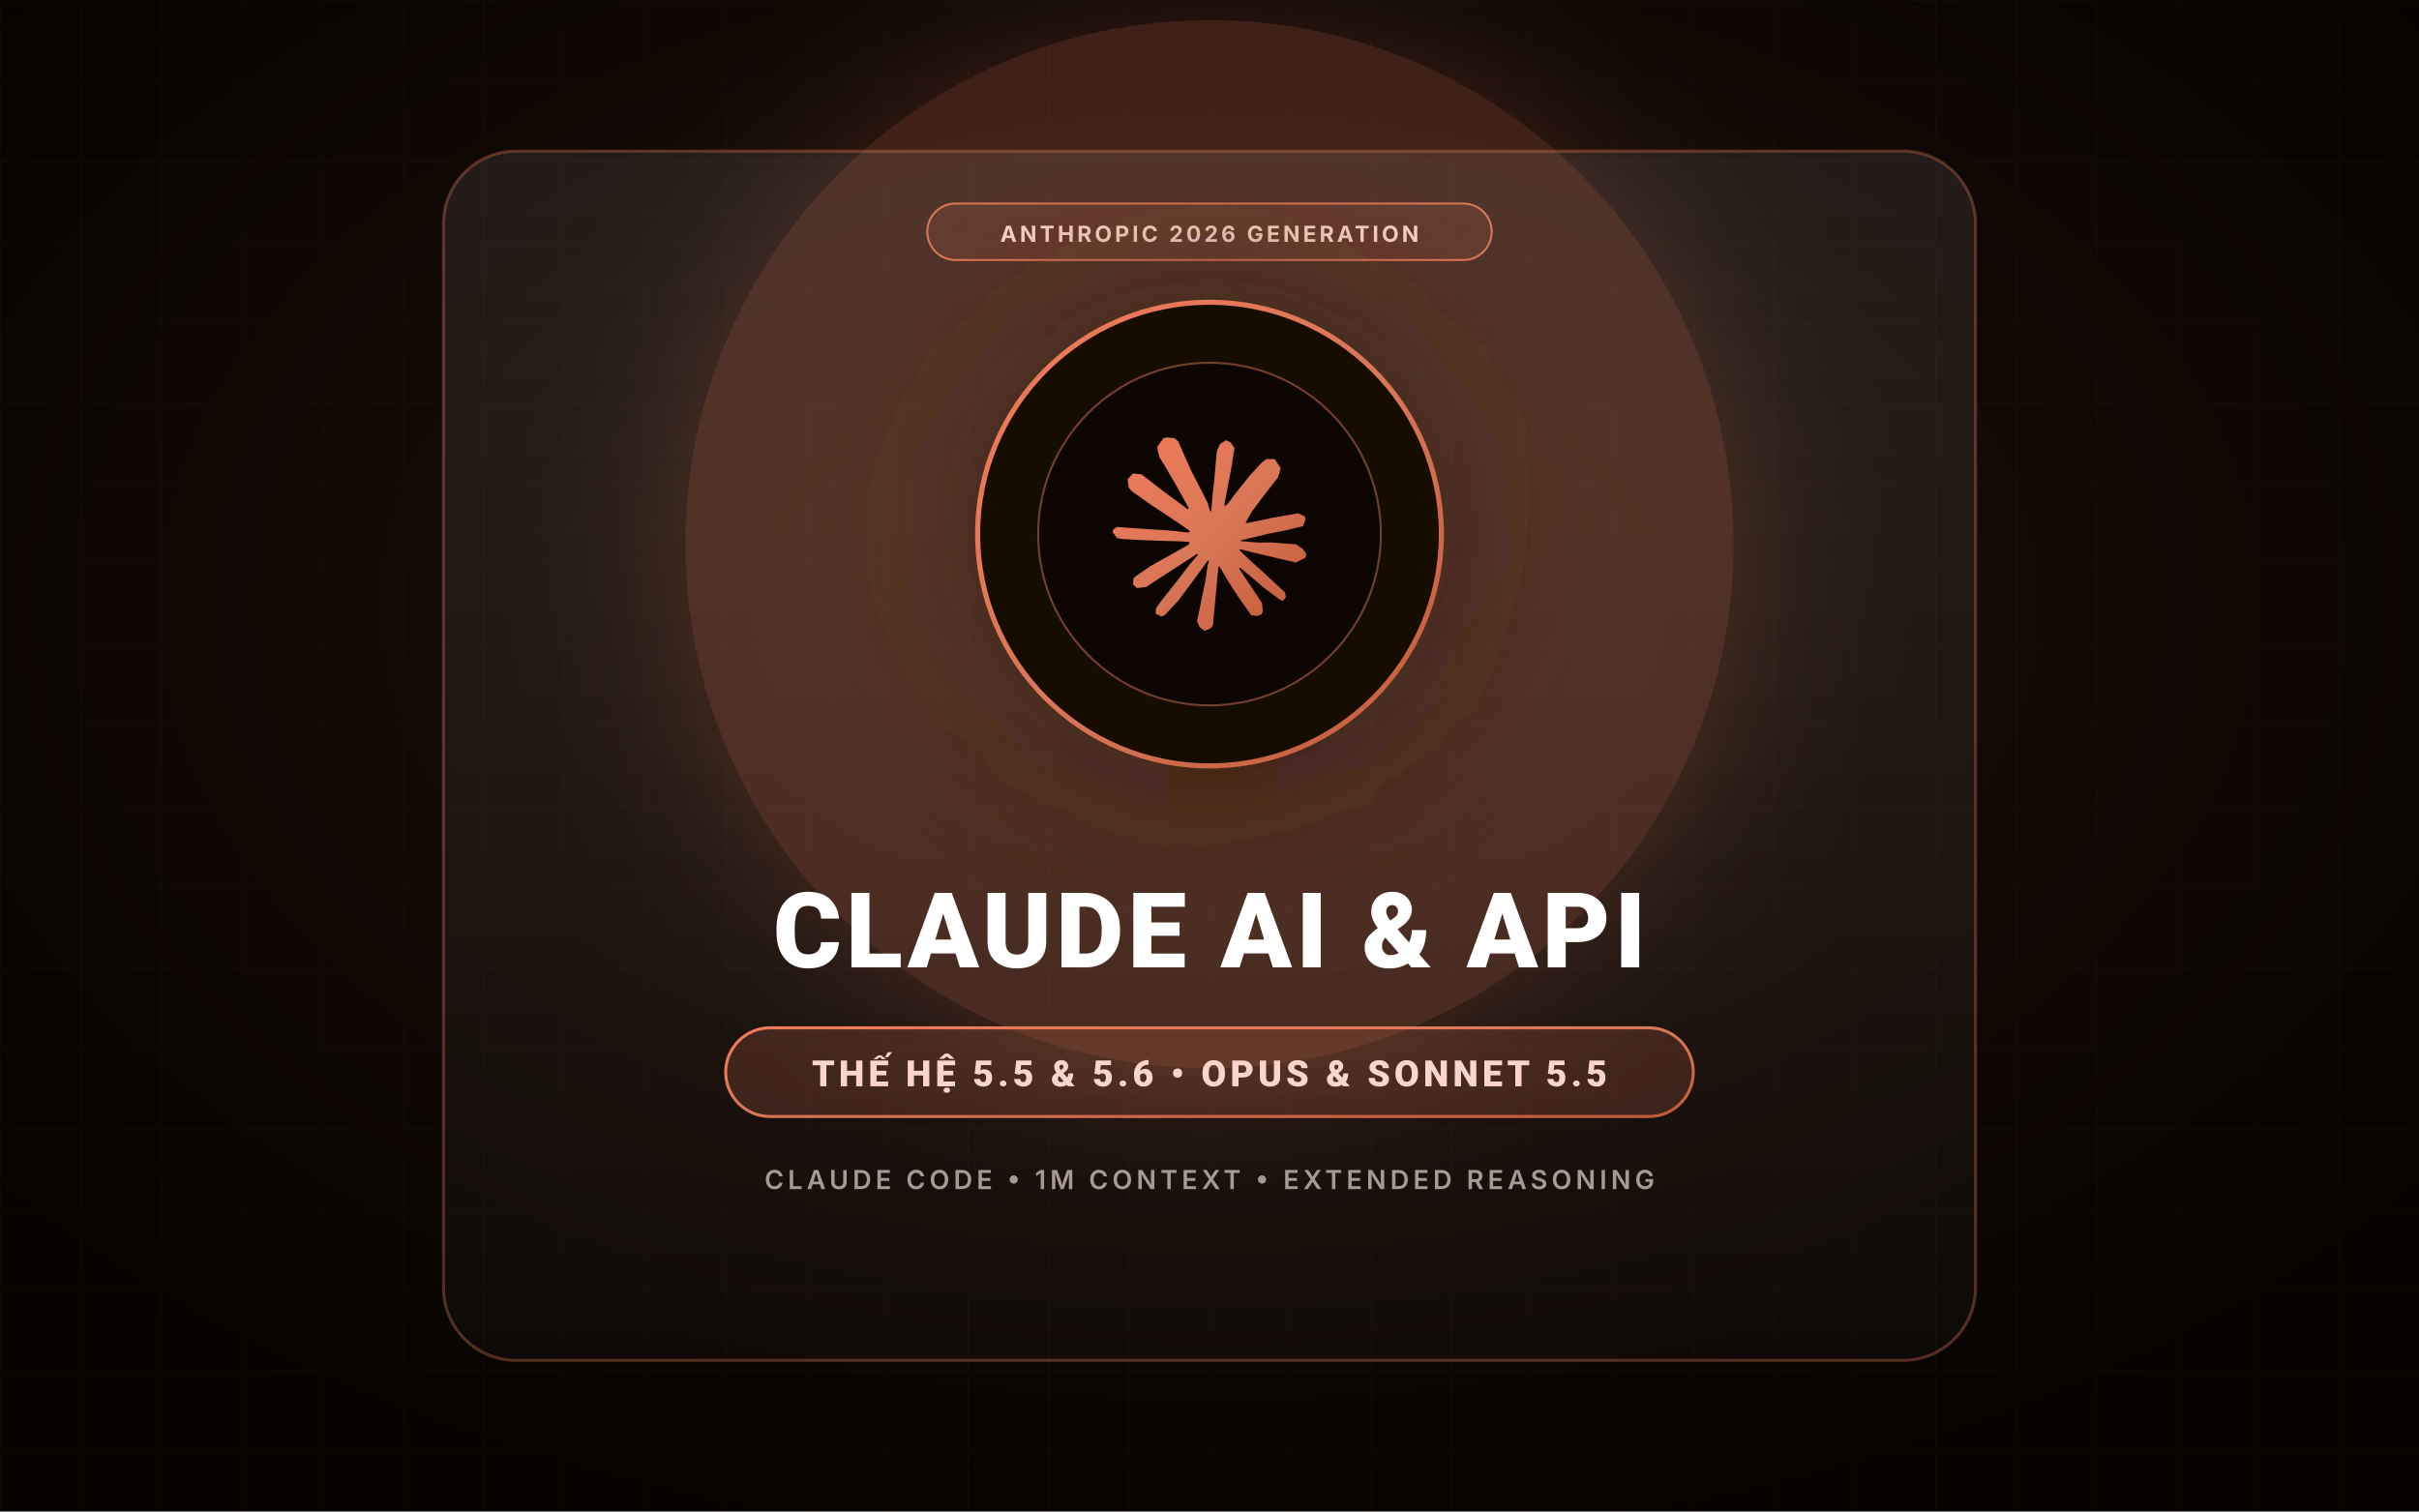
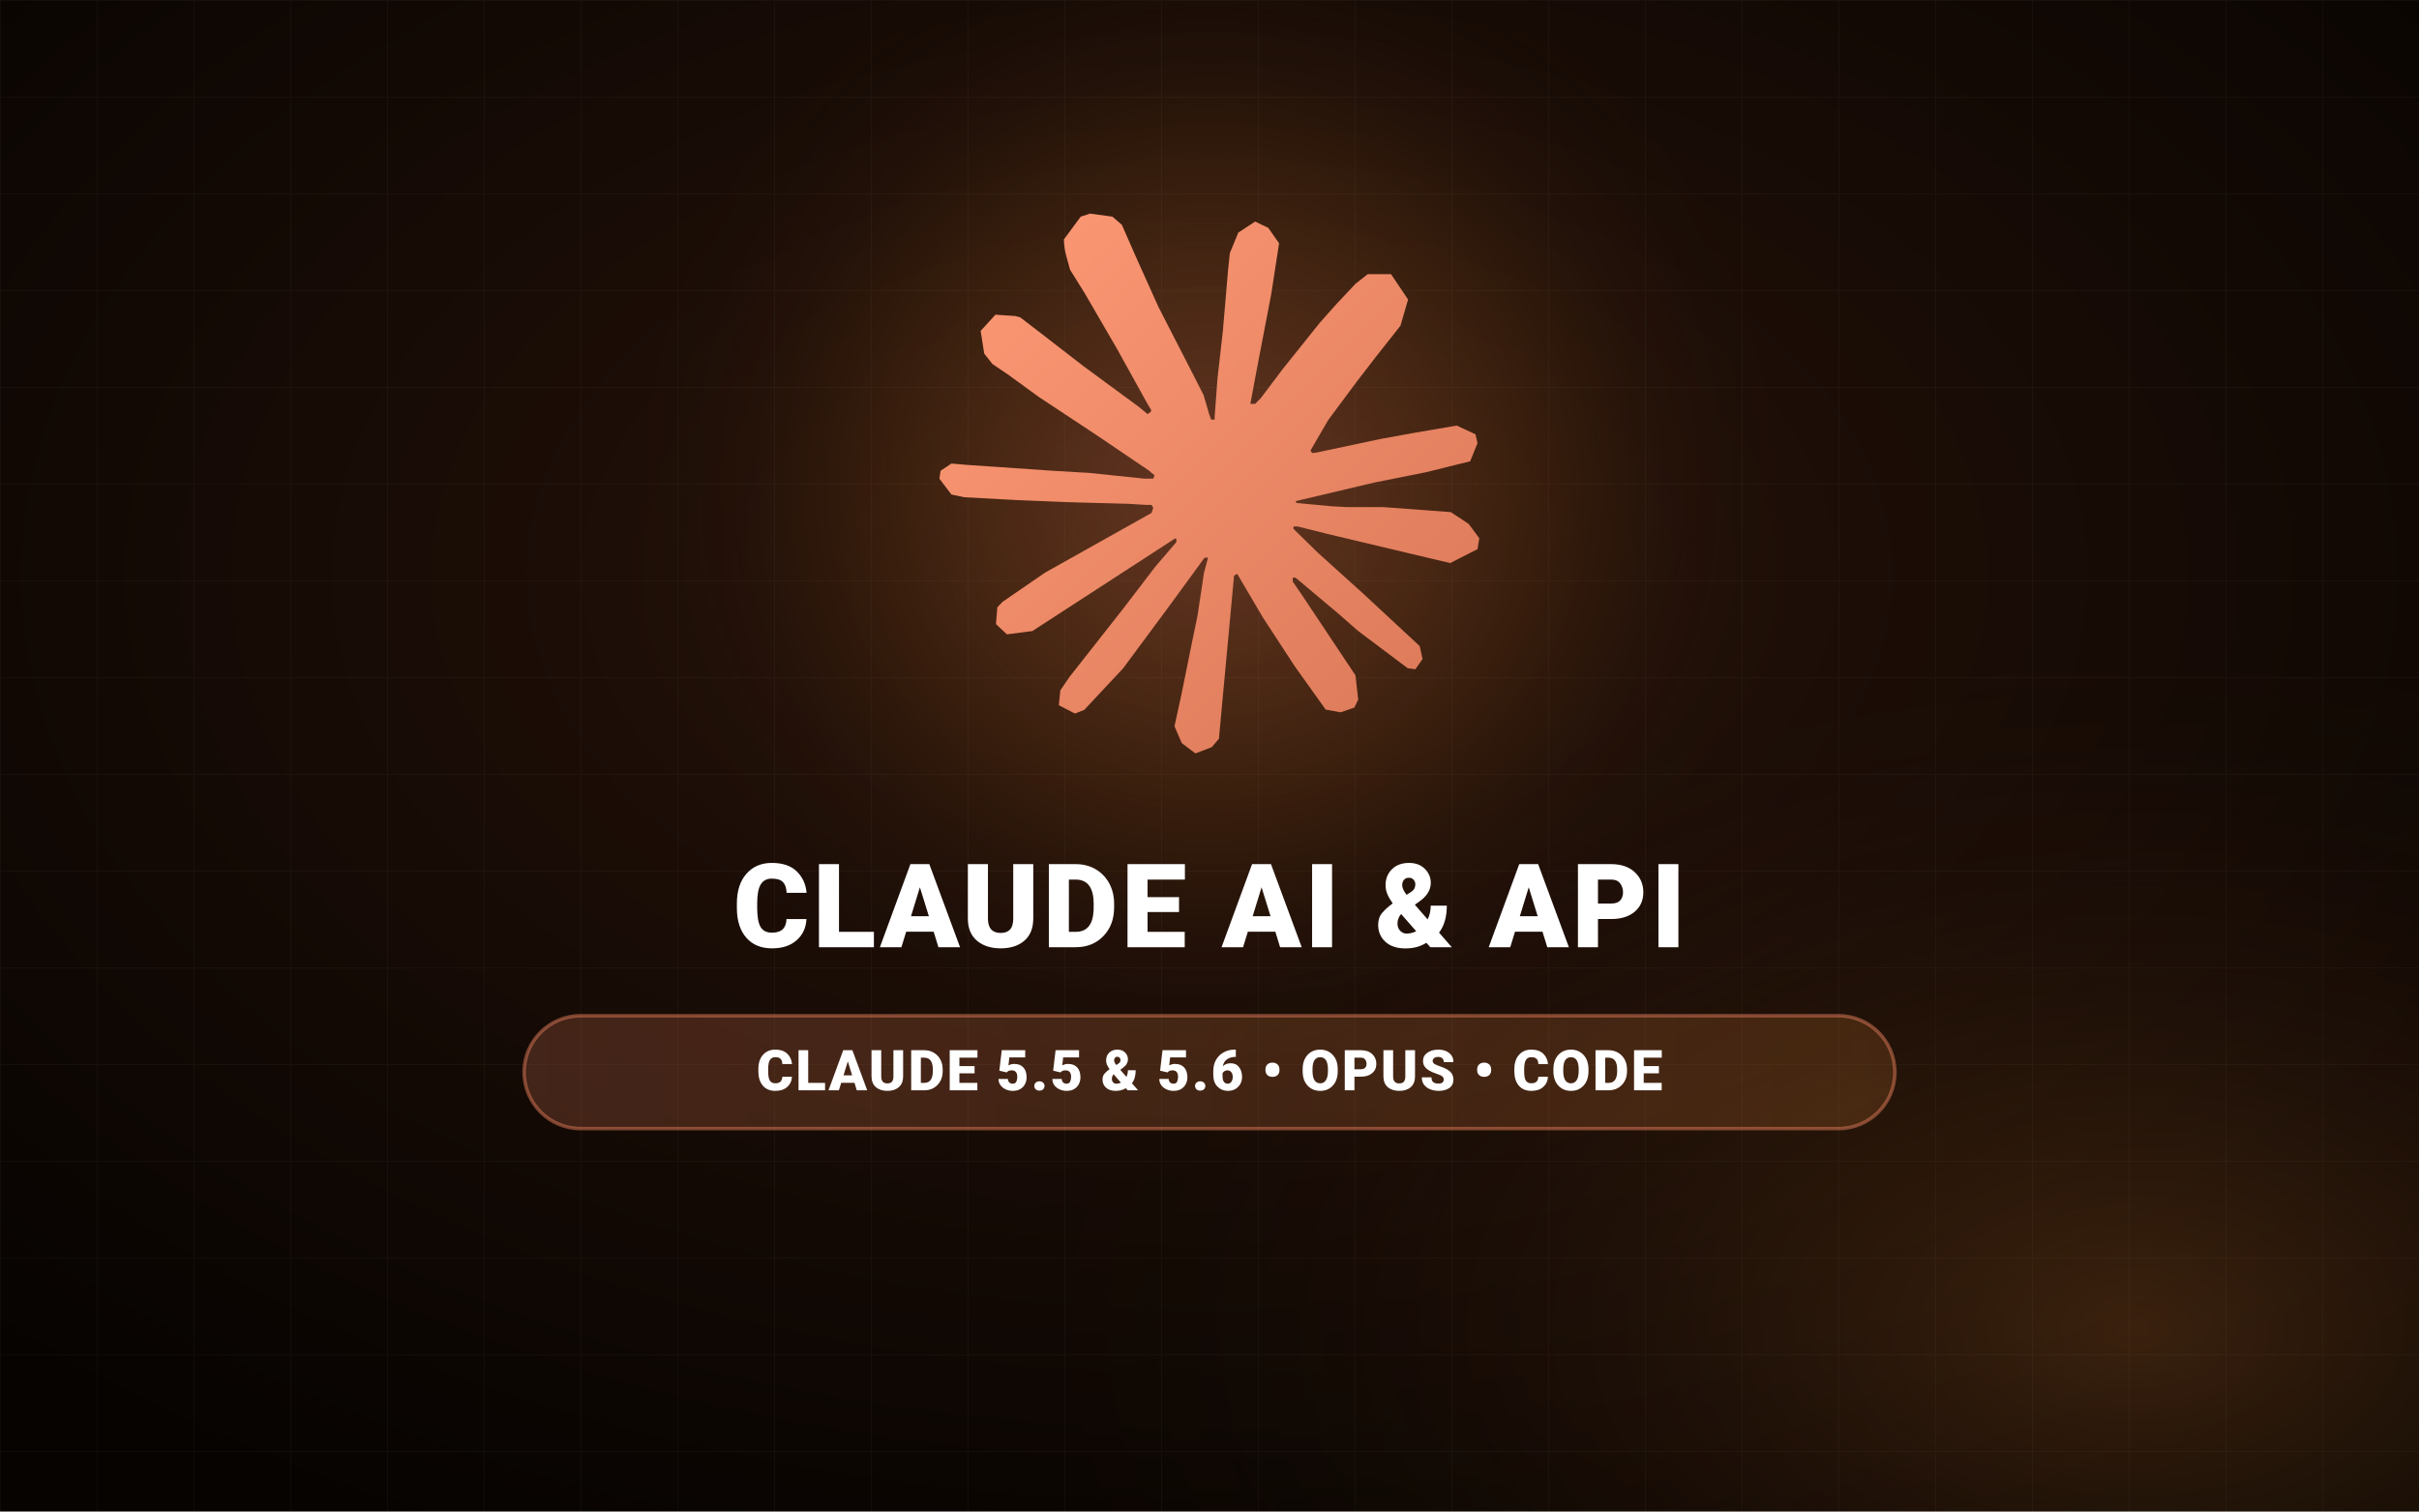
<svg xmlns="http://www.w3.org/2000/svg" viewBox="0 0 1200 750" width="1200" height="750">
  <defs>
-     <radialGradient id="claudeBg" cx="50%" cy="40%" r="65%">
-       <stop offset="0%" stop-color="#24140b" />
-       <stop offset="55%" stop-color="#120904" />
+     <radialGradient id="p_claude_bg" cx="50%" cy="38%" r="72%">
+       <stop offset="0%" stop-color="#29140a" />
      <stop offset="100%" stop-color="#060301" />
    </radialGradient>
-     <filter id="claudeGlow" x="-30%" y="-30%" width="160%" height="160%">
-       <feGaussianBlur stdDeviation="40" result="blur" />
-       <feComposite in="SourceGraphic" in2="blur" operator="over" />
-     </filter>
-     <linearGradient id="claudeAccent" x1="0%" y1="0%" x2="100%" y2="100%">
-       <stop offset="0%" stop-color="#F27A59" />
-       <stop offset="50%" stop-color="#D97757" />
-       <stop offset="100%" stop-color="#C25A38" />
+     <radialGradient id="p_claude_halo" cx="50%" cy="50%" r="50%">
+       <stop offset="0%" stop-color="#D97757" stop-opacity="0.34" />
+       <stop offset="55%" stop-color="#fb923c" stop-opacity="0.10" />
+       <stop offset="100%" stop-color="#060301" stop-opacity="0" />
+     </radialGradient>
+     <radialGradient id="p_claude_corner" cx="88%" cy="88%" r="48%">
+       <stop offset="0%" stop-color="#fb923c" stop-opacity="0.20" />
+       <stop offset="100%" stop-color="#060301" stop-opacity="0" />
+     </radialGradient>
+     <pattern id="p_claude_grid" width="48" height="48" patternUnits="userSpaceOnUse">
+       <path d="M 48 0 L 0 0 0 48" fill="none" stroke="#ffffff" stroke-width="1" stroke-opacity="0.032" />
+     </pattern>
+     <linearGradient id="p_claude_pillGrad" x1="0%" y1="0%" x2="100%" y2="0%">
+       <stop offset="0%" stop-color="#D97757" stop-opacity="0.24" />
+       <stop offset="100%" stop-color="#fb923c" stop-opacity="0.16" />
    </linearGradient>
-     <linearGradient id="claudeCard" x1="0%" y1="0%" x2="0%" y2="100%">
-       <stop offset="0%" stop-color="#ffffff" stop-opacity="0.08" />
-       <stop offset="100%" stop-color="#ffffff" stop-opacity="0.02" />
+     <linearGradient id="p_claude_vec" x1="0%" y1="0%" x2="100%" y2="100%">
+       <stop offset="0%" stop-color="#FF9A76" />
+       <stop offset="100%" stop-color="#D97757" />
    </linearGradient>
-     <pattern id="claudeGrid" width="40" height="40" patternUnits="userSpaceOnUse">
-       <path d="M 40 0 L 0 0 0 40" fill="none" stroke="#D97757" stroke-width="1" stroke-opacity="0.04" />
-     </pattern>
  </defs>
-   <rect width="1200" height="750" fill="url(#claudeBg)" />
-   <rect width="1200" height="750" fill="url(#claudeGrid)" />
-   <circle cx="600" cy="270" r="260" fill="#D97757" opacity="0.22" filter="url(#claudeGlow)" />
-   <rect x="220" y="75" width="760" height="600" rx="36" fill="url(#claudeCard)" stroke="#D97757" stroke-opacity="0.35" stroke-width="1.5" />
-   <g transform="translate(600, 115)" text-anchor="middle">
-     <rect x="-140" y="-14" width="280" height="28" rx="14" fill="#D97757" fill-opacity="0.15" stroke="#D97757" stroke-width="1" />
-     <text x="0" y="5" fill="#fbd5cb" font-family="'JetBrains Mono', -apple-system, sans-serif" font-size="11" font-weight="700" letter-spacing="1.5">
-       ANTHROPIC 2026 GENERATION
-     </text>
-   </g>
-   <g transform="translate(600, 265)">
-     <circle cx="0" cy="0" r="115" fill="#150a05" stroke="url(#claudeAccent)" stroke-width="2.5" filter="url(#claudeGlow)" />
-     <circle cx="0" cy="0" r="85" fill="#0c0502" stroke="#D97757" stroke-width="1" stroke-opacity="0.5" />
-     <g transform="translate(-48, -48) scale(4.0)">
-       <path d="M4.709 15.955l4.72-2.647.08-.23-.08-.128H9.2l-.79-.048-2.698-.073-2.339-.097-2.266-.122-.571-.121L0 11.784l.055-.352.48-.321.686.06 1.52.103 2.278.158 1.652.097 2.449.255h.389l.055-.157-.134-.098-.103-.097-2.358-1.596-2.552-1.688-1.336-.972-.724-.491-.364-.462-.158-1.008.656-.722.881.06.225.061.893.686 1.908 1.476 2.491 1.833.365.304.145-.103.019-.073-.164-.274-1.355-2.446-1.446-2.49-.644-1.032-.17-.619a2.97 2.97 0 01-.104-.729L6.283.134 6.696 0l.996.134.42.364.62 1.414 1.002 2.229 1.555 3.03.456.898.243.832.091.255h.158V9.01l.128-1.706.237-2.095.23-2.695.08-.76.376-.91.747-.492.584.28.48.685-.067.444-.286 1.851-.559 2.903-.364 1.942h.212l.243-.242.985-1.306 1.652-2.064.73-.82.85-.904.547-.431h1.033l.76 1.129-.34 1.166-1.064 1.347-.881 1.142-1.264 1.7-.79 1.36.073.11.188-.02 2.856-.606 1.543-.28 1.841-.315.833.388.091.395-.328.807-1.969.486-2.309.462-3.439.813-.042.03.049.061 1.549.146.662.036h1.622l3.02.225.79.522.474.638-.079.485-1.215.62-1.64-.389-3.829-.91-1.312-.329h-.182v.11l1.093 1.068 2.006 1.81 2.509 2.33.127.578-.322.455-.34-.049-2.205-1.657-.851-.747-1.926-1.62h-.128v.17l.444.649 2.345 3.521.122 1.08-.17.353-.608.213-.668-.122-1.374-1.925-1.415-2.167-1.143-1.943-.14.08-.674 7.254-.316.37-.729.28-.607-.461-.322-.747.322-1.476.389-1.924.315-1.53.286-1.9.17-.632-.012-.042-.14.018-1.434 1.967-2.18 2.945-1.726 1.845-.414.164-.717-.37.067-.662.401-.589 2.388-3.036 1.44-1.882.93-1.086-.006-.158h-.055L4.132 18.56l-1.13.146-.487-.456.061-.746.231-.243 1.908-1.312-.006.006z" fill="url(#claudeAccent)" />
+   <rect width="1200" height="750" fill="url(#p_claude_bg)" />
+   <rect width="1200" height="750" fill="url(#p_claude_grid)" />
+   <rect width="1200" height="750" fill="url(#p_claude_corner)" />
+   <circle cx="600" cy="240" r="295" fill="url(#p_claude_halo)" />
+   <g transform="translate(600, 240)">
+     <g transform="translate(-134, -134) scale(11.16)">
+       <path d="M4.709 15.955l4.72-2.647.08-.23-.08-.128H9.2l-.79-.048-2.698-.073-2.339-.097-2.266-.122-.571-.121L0 11.784l.055-.352.48-.321.686.06 1.52.103 2.278.158 1.652.097 2.449.255h.389l.055-.157-.134-.098-.103-.097-2.358-1.596-2.552-1.688-1.336-.972-.724-.491-.364-.462-.158-1.008.656-.722.881.06.225.061.893.686 1.908 1.476 2.491 1.833.365.304.145-.103.019-.073-.164-.274-1.355-2.446-1.446-2.49-.644-1.032-.17-.619a2.97 2.97 0 01-.104-.729L6.283.134 6.696 0l.996.134.42.364.62 1.414 1.002 2.229 1.555 3.03.456.898.243.832.091.255h.158V9.01l.128-1.706.237-2.095.23-2.695.08-.76.376-.91.747-.492.584.28.48.685-.067.444-.286 1.851-.559 2.903-.364 1.942h.212l.243-.242.985-1.306 1.652-2.064.73-.82.85-.904.547-.431h1.033l.76 1.129-.34 1.166-1.064 1.347-.881 1.142-1.264 1.7-.79 1.36.073.11.188-.02 2.856-.606 1.543-.28 1.841-.315.833.388.091.395-.328.807-1.969.486-2.309.462-3.439.813-.042.03.049.061 1.549.146.662.036h1.622l3.02.225.79.522.474.638-.079.485-1.215.62-1.64-.389-3.829-.91-1.312-.329h-.182v.11l1.093 1.068 2.006 1.81 2.509 2.33.127.578-.322.455-.34-.049-2.205-1.657-.851-.747-1.926-1.62h-.128v.17l.444.649 2.345 3.521.122 1.08-.17.353-.608.213-.668-.122-1.374-1.925-1.415-2.167-1.143-1.943-.14.08-.674 7.254-.316.37-.729.28-.607-.461-.322-.747.322-1.476.389-1.924.315-1.53.286-1.9.17-.632-.012-.042-.14.018-1.434 1.967-2.18 2.945-1.726 1.845-.414.164-.717-.37.067-.662.401-.589 2.388-3.036 1.44-1.882.93-1.086-.006-.158h-.055L4.132 18.56l-1.13.146-.487-.456.061-.746.231-.243 1.908-1.312-.006.006z" fill="url(#p_claude_vec)" />
    </g>
  </g>
-   <g transform="translate(600, 480)" text-anchor="middle">
-     <text x="0" y="0" fill="#ffffff" font-family="-apple-system, BlinkMacSystemFont, 'Segoe UI', Roboto, sans-serif" font-size="52" font-weight="900" letter-spacing="2">
-       CLAUDE AI &amp; API
-     </text>
-     <g transform="translate(0, 52)">
-       <rect x="-240" y="-22" width="480" height="44" rx="22" fill="#D97757" fill-opacity="0.2" stroke="url(#claudeAccent)" stroke-width="1.5" />
-       <text x="0" y="7" fill="#fbd5cb" font-family="-apple-system, BlinkMacSystemFont, 'Segoe UI', Roboto, sans-serif" font-size="18" font-weight="800" letter-spacing="2">
-         THẾ HỆ 5.5 &amp; 5.6 • OPUS &amp; SONNET 5.5
-       </text>
-     </g>
-     <g transform="translate(0, 110)">
-       <text x="0" y="0" fill="#a89a93" font-family="'JetBrains Mono', -apple-system, sans-serif" font-size="13" font-weight="600" letter-spacing="2">
-         CLAUDE CODE • 1M CONTEXT • EXTENDED REASONING
-       </text>
+   <g transform="translate(600, 470)" text-anchor="middle">
+     <text x="0" y="0" fill="#ffffff" font-family="-apple-system, BlinkMacSystemFont, 'Segoe UI', Roboto, sans-serif" font-size="58" font-weight="900" letter-spacing="1.5">CLAUDE AI &amp; API</text>
+     <g transform="translate(0, 62)">
+       <rect x="-340" y="-28" width="680" height="56" rx="28" fill="url(#p_claude_pillGrad)" stroke="#D97757" stroke-opacity="0.52" stroke-width="1.75" />
+       <text x="0" y="9" fill="#ffffff" font-family="-apple-system, BlinkMacSystemFont, 'Segoe UI', Roboto, sans-serif" font-size="28" font-weight="800" letter-spacing="1">CLAUDE 5.5 &amp; 5.6 • OPUS • CODE</text>
    </g>
  </g>
</svg>
